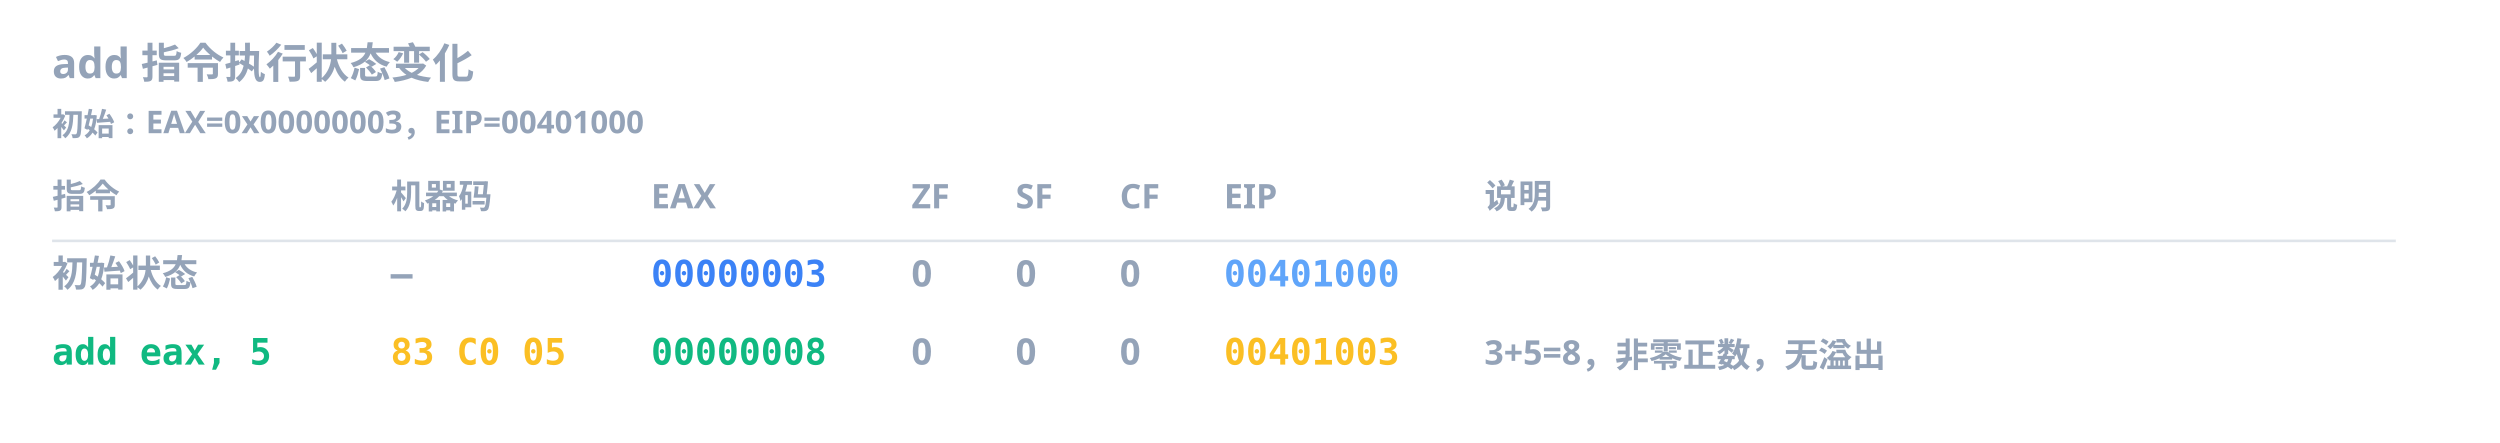
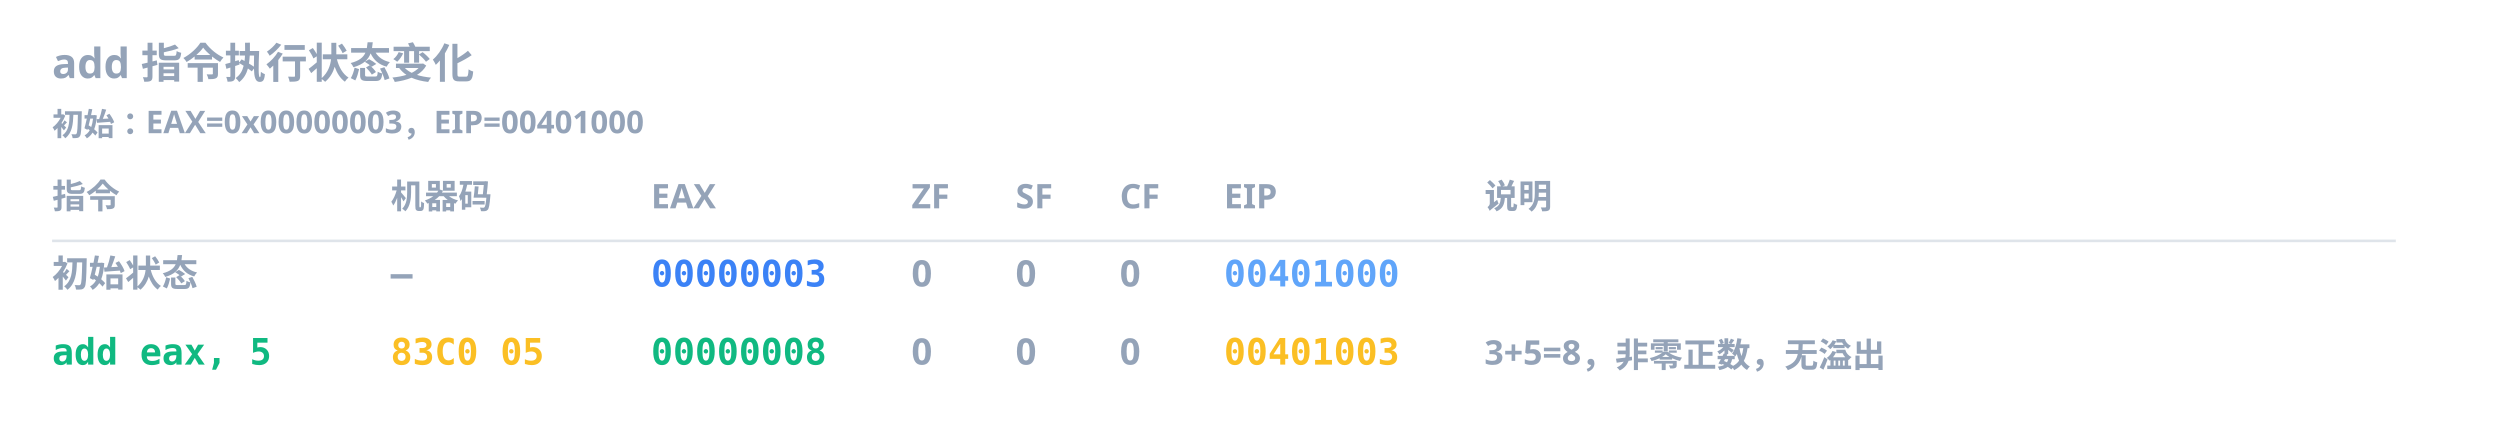
<svg xmlns="http://www.w3.org/2000/svg" viewBox="0 0 960 170" width="100%" height="100%" font-family="'Noto Sans SC','Microsoft YaHei','PingFang SC','Hiragino Sans GB',sans-serif" font-size="14">
  <text x="20" y="30" font-size="16" font-weight="bold" fill="#94a3b8">add 指令执行状态变化</text>
  <text x="20" y="52" font-size="12" fill="#94a3b8" font-weight="bold">初始：EAX=0x00000003，EIP=00401000</text>
  <g transform="translate(20, 80)">
    <text x="0" y="0" font-size="13" fill="#94a3b8" font-weight="bold">指令</text>
    <text x="130" y="0" font-size="13" fill="#94a3b8" font-weight="bold">机器码</text>
    <text x="230" y="0" font-size="13" fill="#94a3b8" font-weight="bold">EAX</text>
    <text x="330" y="0" font-size="13" fill="#94a3b8" font-weight="bold">ZF</text>
    <text x="370" y="0" font-size="13" fill="#94a3b8" font-weight="bold">SF</text>
    <text x="410" y="0" font-size="13" fill="#94a3b8" font-weight="bold">CF</text>
    <text x="450" y="0" font-size="13" fill="#94a3b8" font-weight="bold">EIP</text>
    <text x="550" y="0" font-size="13" fill="#94a3b8" font-weight="bold">说明</text>
    <rect x="0" y="12" width="900" height="1" fill="#94a3b8" fill-opacity="0.3" />
  </g>
  <g transform="translate(20, 110)">
    <text x="0" y="0" font-family="monospace" font-size="14" fill="#94a3b8" font-weight="bold">初始状态</text>
    <text x="130" y="0" font-family="monospace" font-size="14" fill="#94a3b8" font-weight="bold">—</text>
    <text x="230" y="0" font-family="monospace" font-size="14" fill="#3b82f6" font-weight="bold">00000003</text>
    <text x="330" y="0" font-size="14" fill="#94a3b8" font-weight="bold">0</text>
    <text x="370" y="0" font-size="14" fill="#94a3b8" font-weight="bold">0</text>
    <text x="410" y="0" font-size="14" fill="#94a3b8" font-weight="bold">0</text>
    <text x="450" y="0" font-family="monospace" font-size="14" fill="#60a5fa" font-weight="bold">00401000</text>
  </g>
  <g transform="translate(20, 140)">
    <text x="0" y="0" font-family="monospace" font-size="14" font-weight="bold" fill="#10b981">add eax, 5</text>
-     <text x="130" y="0" font-family="monospace" font-size="14" fill="#fbbf24" font-weight="bold">83 C0 05</text>
+     <text x="130" y="0" font-family="monospace" font-size="14" fill="#fbbf24" font-weight="bold">83C0 05</text>
    <text x="230" y="0" font-family="monospace" font-size="14" font-weight="bold" fill="#10b981">00000008</text>
    <text x="330" y="0" font-size="14" fill="#94a3b8" font-weight="bold">0</text>
    <text x="370" y="0" font-size="14" fill="#94a3b8" font-weight="bold">0</text>
    <text x="410" y="0" font-size="14" fill="#94a3b8" font-weight="bold">0</text>
    <text x="450" y="0" font-family="monospace" font-size="14" fill="#fbbf24" font-weight="bold">00401003</text>
    <text x="550" y="0" font-size="13" fill="#94a3b8" font-weight="bold">3+5=8，非零正数，无溢出</text>
  </g>
</svg>
